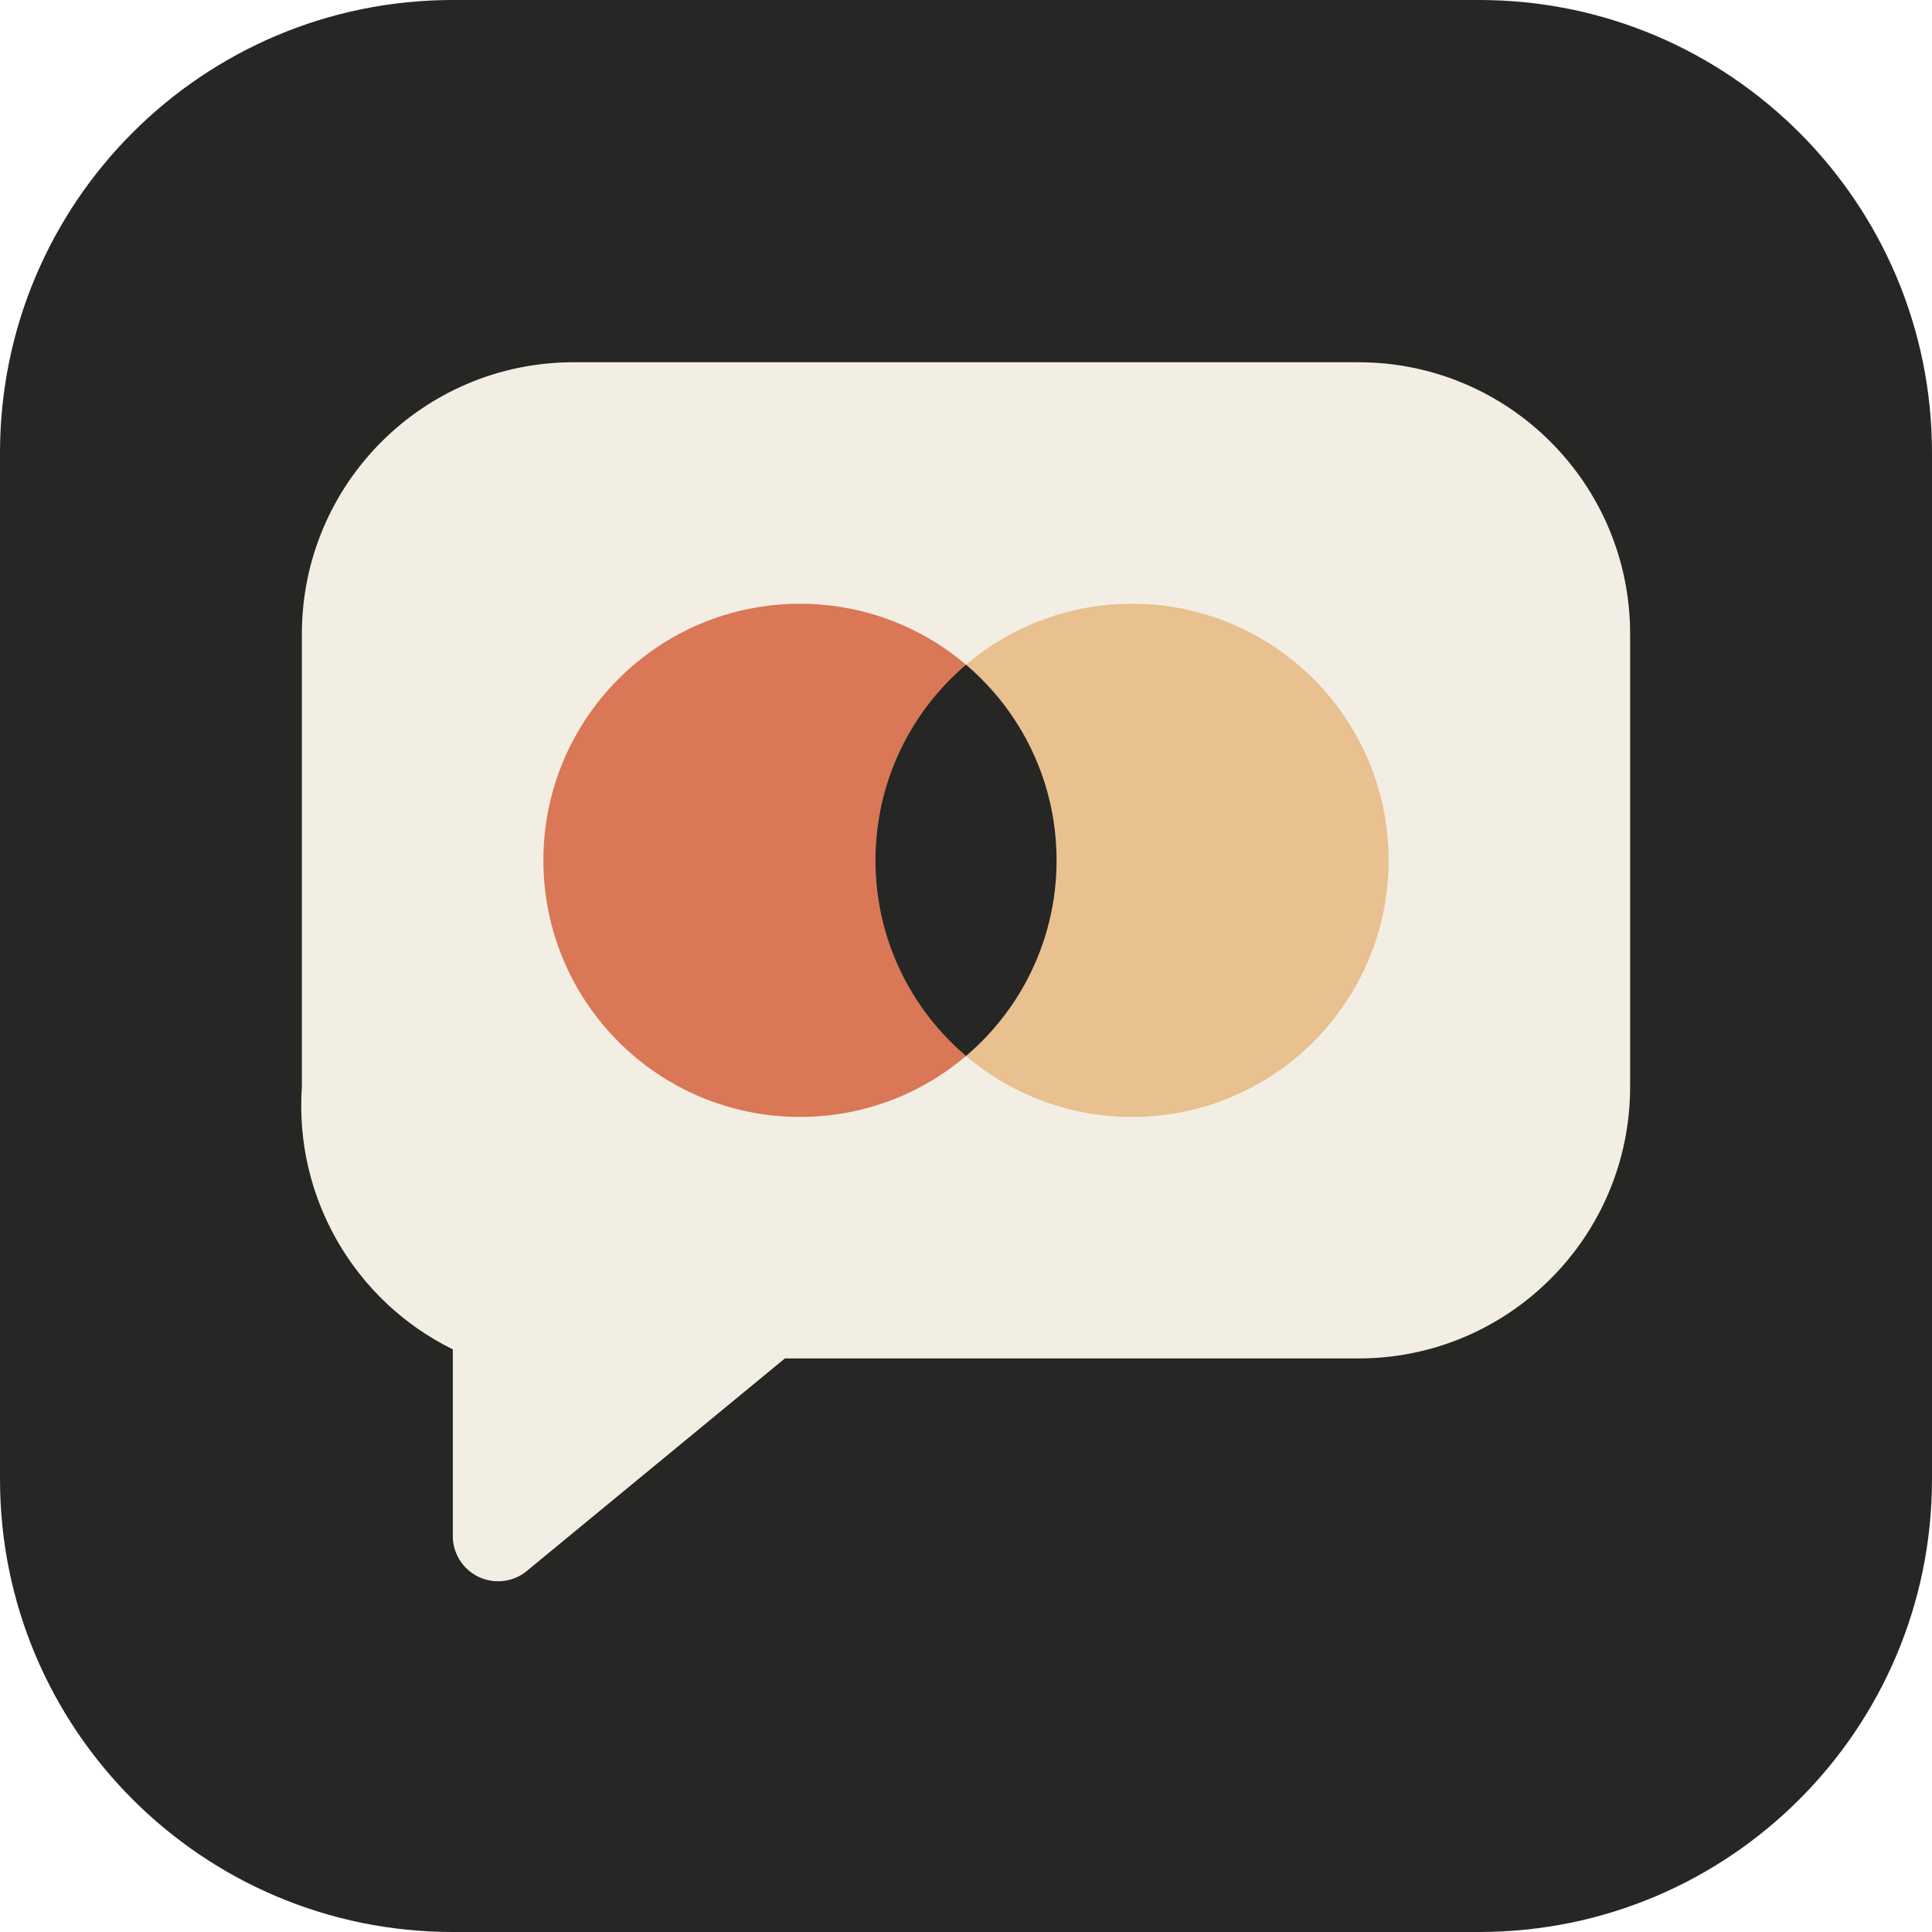
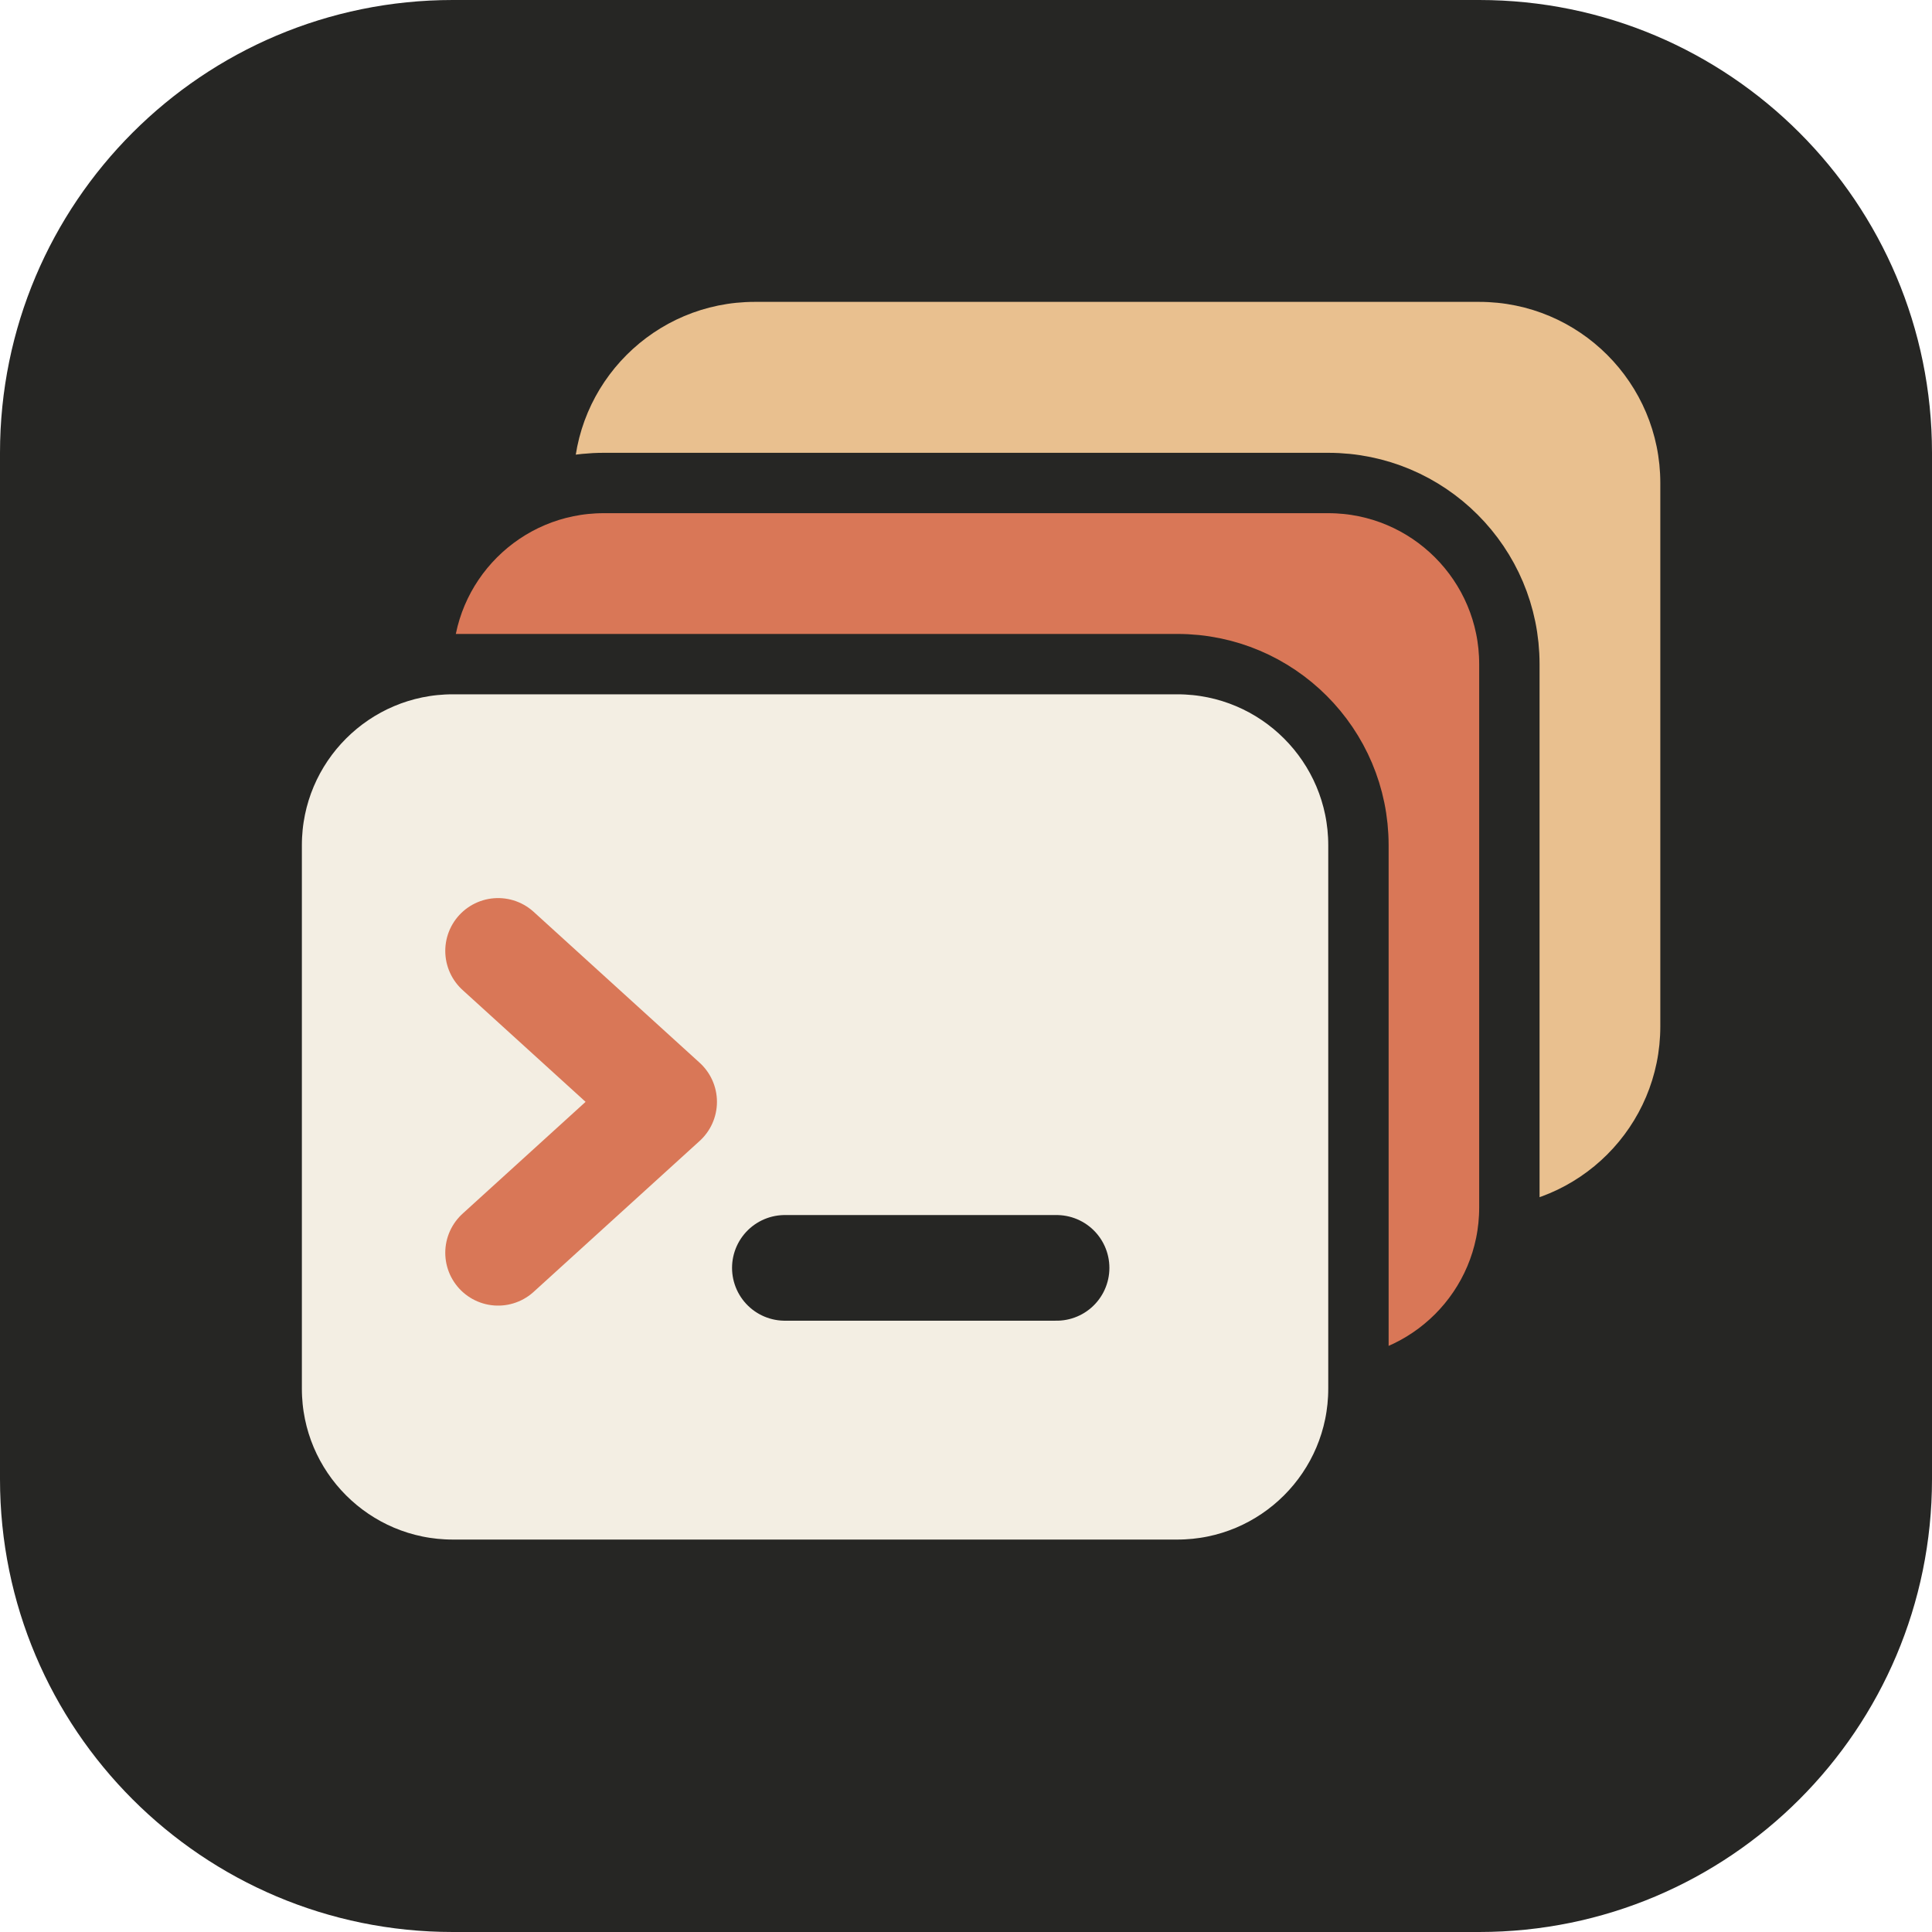
<svg xmlns="http://www.w3.org/2000/svg" viewBox="0 0 128 128" width="128" height="128">
-   <defs>
-     <clipPath id="a">
-       <circle cx="53" cy="57" r="17" />
-     </clipPath>
-   </defs>
  <rect width="128" height="128" rx="30" fill="#262624" />
-   <path d="M38 24h52a18 18 0 0 1 18 18v30a18 18 0 0 1-18 18H52l-17 14a3 3 0 0 1-5-2.3V89.4A18 18 0 0 1 20 72V42a18 18 0 0 1 18-18z" fill="#F3EEE3" />
-   <circle cx="53" cy="57" r="17" fill="#D97757" />
-   <circle cx="75" cy="57" r="17" fill="#E9C08F" />
-   <circle cx="75" cy="57" r="17" fill="#262624" clip-path="url(#a)" />
+   <rect x="38" y="20" width="72" height="60" rx="12" fill="#E9C08F" />
+   <rect x="28" y="32" width="72" height="60" rx="12" fill="#D97757" stroke="#262624" stroke-width="4" />
+   <rect x="18" y="44" width="72" height="60" rx="12" fill="#F3EEE3" stroke="#262624" stroke-width="4" />
+   <path d="M33 63l11 10-11 10" fill="none" stroke="#D97757" stroke-width="7" stroke-linecap="round" stroke-linejoin="round" />
+   <path d="M52 84h18" stroke="#262624" stroke-width="7" stroke-linecap="round" />
</svg>
